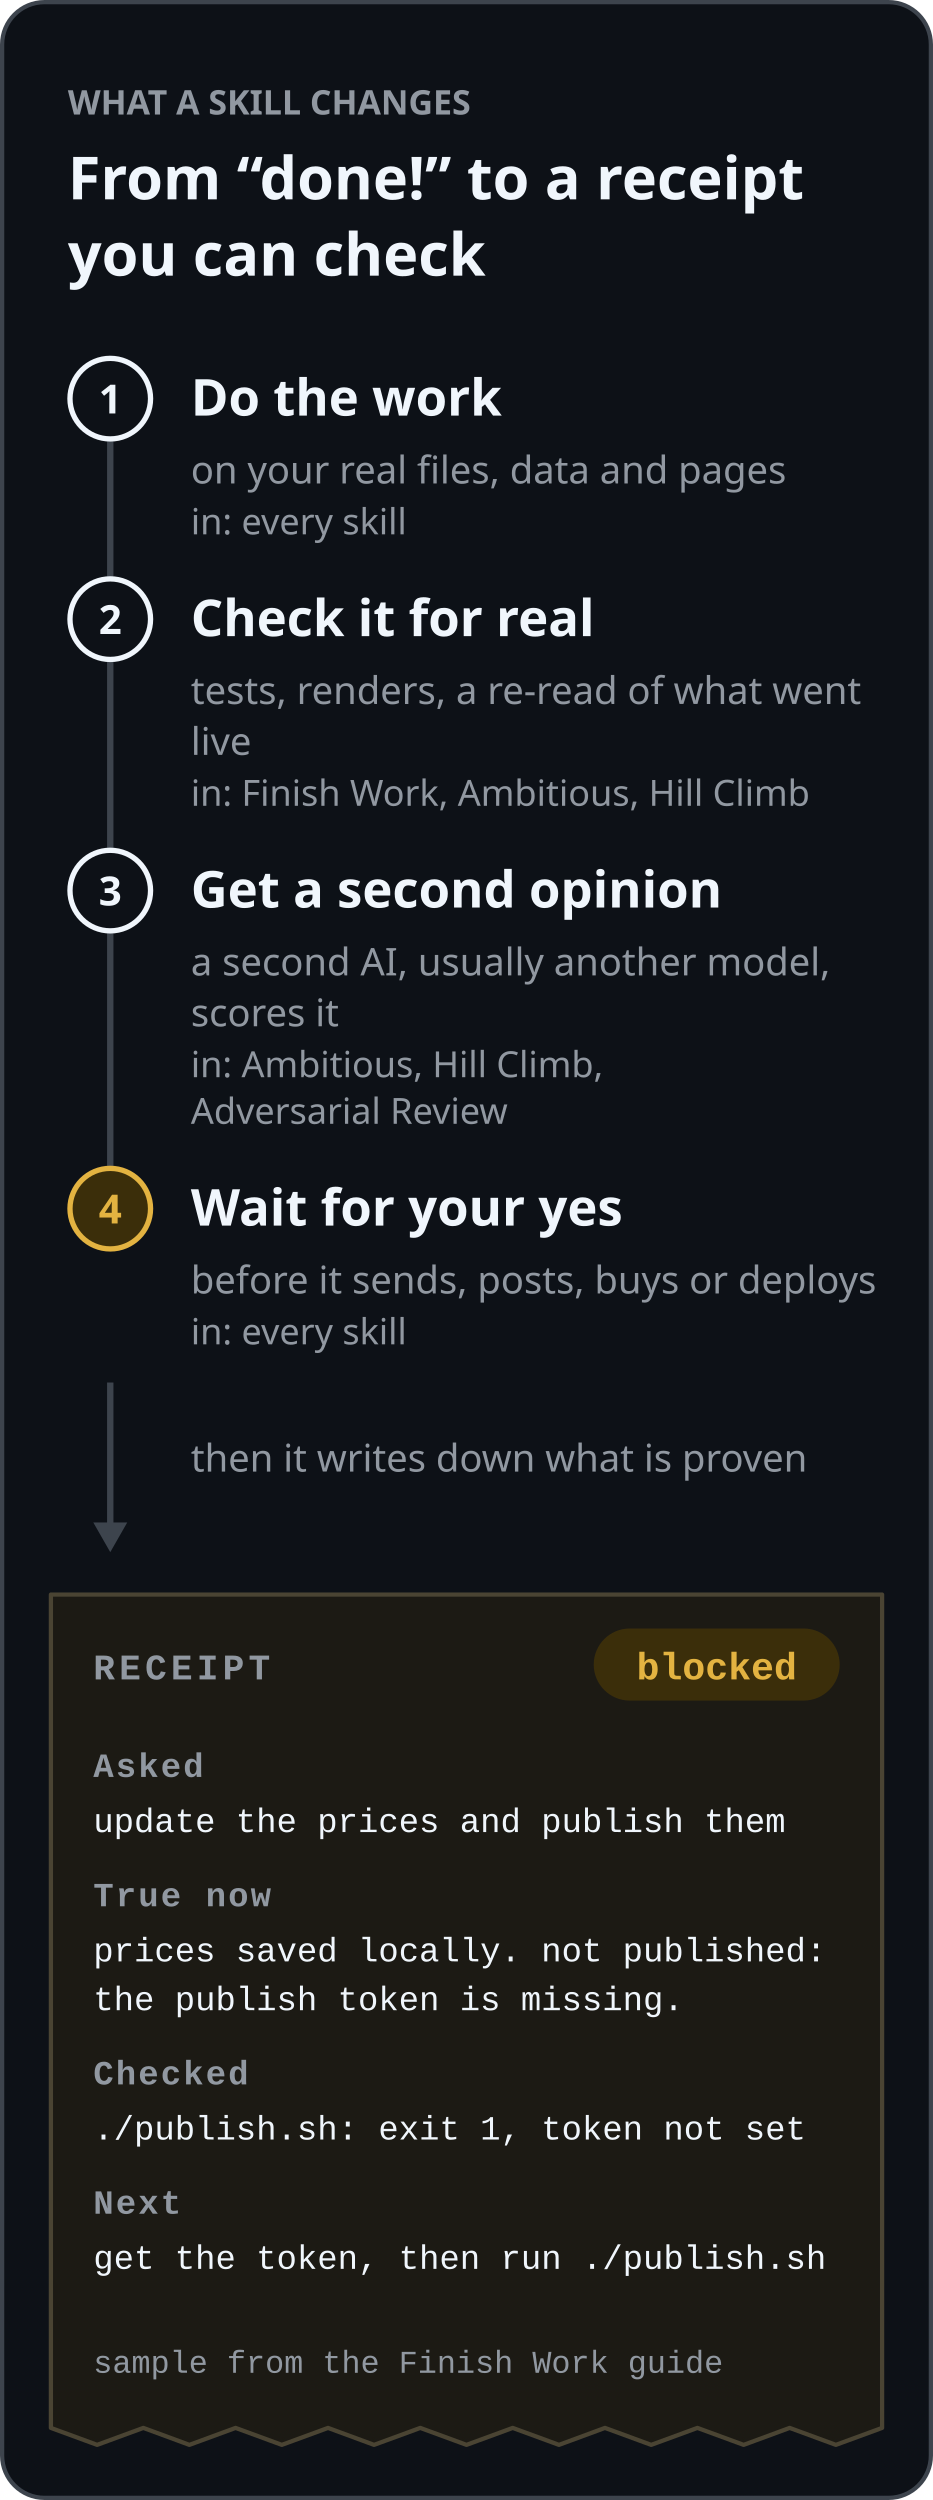
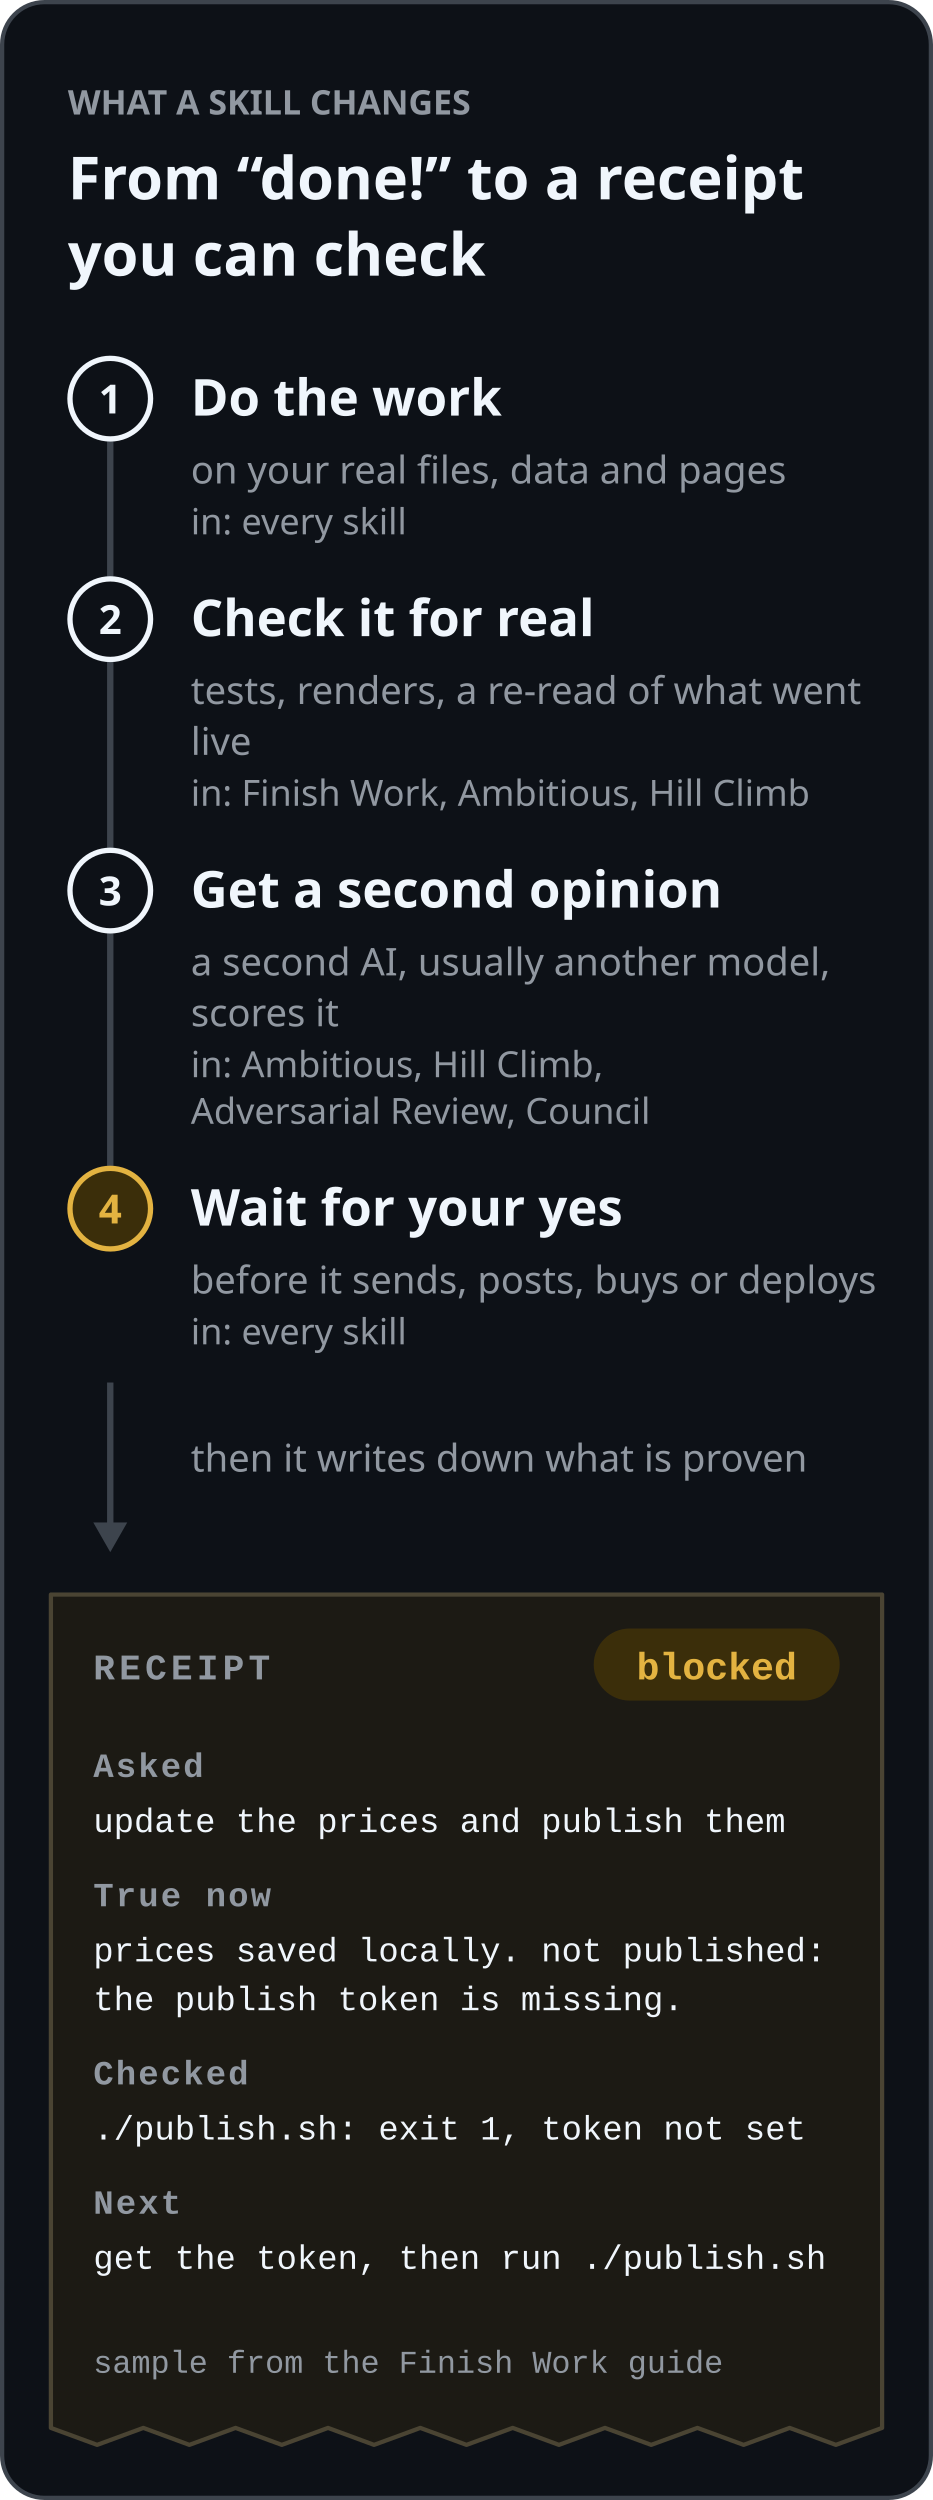
<svg xmlns="http://www.w3.org/2000/svg" width="440" height="1179" viewBox="0 0 440 1179" role="img" aria-labelledby="t d">
  <rect x="1" y="1" width="438" height="1177" rx="20" fill="#0d1117" stroke="#3d444d" stroke-width="2" />
  <line x1="52" y1="196" x2="52" y2="570" stroke="#3d444d" stroke-width="3" />
  <text x="32" y="54" font-family="-apple-system, BlinkMacSystemFont, 'Segoe UI', 'Noto Sans', Helvetica, Arial, sans-serif" font-size="16" font-weight="600" fill="#9198a1" text-anchor="start">WHAT A SKILL CHANGES</text>
  <text x="32" y="94" font-family="-apple-system, BlinkMacSystemFont, 'Segoe UI', 'Noto Sans', Helvetica, Arial, sans-serif" font-size="28" font-weight="700" fill="#f0f6fc" text-anchor="start">From “done!” to a receipt</text>
  <text x="32" y="130" font-family="-apple-system, BlinkMacSystemFont, 'Segoe UI', 'Noto Sans', Helvetica, Arial, sans-serif" font-size="28" font-weight="700" fill="#f0f6fc" text-anchor="start">you can check</text>
  <circle cx="52" cy="188" r="19" fill="#0d1117" stroke="#f0f6fc" stroke-width="2.5" />
  <text x="52" y="195" font-family="-apple-system, BlinkMacSystemFont, 'Segoe UI', 'Noto Sans', Helvetica, Arial, sans-serif" font-size="19" font-weight="700" fill="#f0f6fc" text-anchor="middle">1</text>
  <text x="90" y="196" font-family="-apple-system, BlinkMacSystemFont, 'Segoe UI', 'Noto Sans', Helvetica, Arial, sans-serif" font-size="24" font-weight="700" fill="#f0f6fc" text-anchor="start">Do the work</text>
  <text x="90" y="228" font-family="-apple-system, BlinkMacSystemFont, 'Segoe UI', 'Noto Sans', Helvetica, Arial, sans-serif" font-size="18" font-weight="400" fill="#9198a1" text-anchor="start">on your real files, data and pages</text>
  <text x="90" y="252" font-family="-apple-system, BlinkMacSystemFont, 'Segoe UI', 'Noto Sans', Helvetica, Arial, sans-serif" font-size="17" font-weight="400" fill="#9198a1" text-anchor="start">in: every skill</text>
  <circle cx="52" cy="292" r="19" fill="#0d1117" stroke="#f0f6fc" stroke-width="2.5" />
  <text x="52" y="299" font-family="-apple-system, BlinkMacSystemFont, 'Segoe UI', 'Noto Sans', Helvetica, Arial, sans-serif" font-size="19" font-weight="700" fill="#f0f6fc" text-anchor="middle">2</text>
  <text x="90" y="300" font-family="-apple-system, BlinkMacSystemFont, 'Segoe UI', 'Noto Sans', Helvetica, Arial, sans-serif" font-size="24" font-weight="700" fill="#f0f6fc" text-anchor="start">Check it for real</text>
  <text x="90" y="332" font-family="-apple-system, BlinkMacSystemFont, 'Segoe UI', 'Noto Sans', Helvetica, Arial, sans-serif" font-size="18" font-weight="400" fill="#9198a1" text-anchor="start">tests, renders, a re-read of what went</text>
  <text x="90" y="356" font-family="-apple-system, BlinkMacSystemFont, 'Segoe UI', 'Noto Sans', Helvetica, Arial, sans-serif" font-size="18" font-weight="400" fill="#9198a1" text-anchor="start">live</text>
  <text x="90" y="380" font-family="-apple-system, BlinkMacSystemFont, 'Segoe UI', 'Noto Sans', Helvetica, Arial, sans-serif" font-size="17" font-weight="400" fill="#9198a1" text-anchor="start">in: Finish Work, Ambitious, Hill Climb</text>
  <circle cx="52" cy="420" r="19" fill="#0d1117" stroke="#f0f6fc" stroke-width="2.5" />
  <text x="52" y="427" font-family="-apple-system, BlinkMacSystemFont, 'Segoe UI', 'Noto Sans', Helvetica, Arial, sans-serif" font-size="19" font-weight="700" fill="#f0f6fc" text-anchor="middle">3</text>
  <text x="90" y="428" font-family="-apple-system, BlinkMacSystemFont, 'Segoe UI', 'Noto Sans', Helvetica, Arial, sans-serif" font-size="24" font-weight="700" fill="#f0f6fc" text-anchor="start">Get a second opinion</text>
  <text x="90" y="460" font-family="-apple-system, BlinkMacSystemFont, 'Segoe UI', 'Noto Sans', Helvetica, Arial, sans-serif" font-size="18" font-weight="400" fill="#9198a1" text-anchor="start">a second AI, usually another model,</text>
  <text x="90" y="484" font-family="-apple-system, BlinkMacSystemFont, 'Segoe UI', 'Noto Sans', Helvetica, Arial, sans-serif" font-size="18" font-weight="400" fill="#9198a1" text-anchor="start">scores it</text>
  <text x="90" y="508" font-family="-apple-system, BlinkMacSystemFont, 'Segoe UI', 'Noto Sans', Helvetica, Arial, sans-serif" font-size="17" font-weight="400" fill="#9198a1" text-anchor="start">in: Ambitious, Hill Climb,</text>
-   <text x="90" y="530" font-family="-apple-system, BlinkMacSystemFont, 'Segoe UI', 'Noto Sans', Helvetica, Arial, sans-serif" font-size="17" font-weight="400" fill="#9198a1" text-anchor="start">Adversarial Review</text>
+   <text x="90" y="530" font-family="-apple-system, BlinkMacSystemFont, 'Segoe UI', 'Noto Sans', Helvetica, Arial, sans-serif" font-size="17" font-weight="400" fill="#9198a1" text-anchor="start">Adversarial Review, Council</text>
  <circle cx="52" cy="570" r="19" fill="#3b2e0a" stroke="#e3b341" stroke-width="2.5" />
  <text x="52" y="577" font-family="-apple-system, BlinkMacSystemFont, 'Segoe UI', 'Noto Sans', Helvetica, Arial, sans-serif" font-size="19" font-weight="700" fill="#e3b341" text-anchor="middle">4</text>
  <text x="90" y="578" font-family="-apple-system, BlinkMacSystemFont, 'Segoe UI', 'Noto Sans', Helvetica, Arial, sans-serif" font-size="24" font-weight="700" fill="#f0f6fc" text-anchor="start">Wait for your yes</text>
  <text x="90" y="610" font-family="-apple-system, BlinkMacSystemFont, 'Segoe UI', 'Noto Sans', Helvetica, Arial, sans-serif" font-size="18" font-weight="400" fill="#9198a1" text-anchor="start">before it sends, posts, buys or deploys</text>
  <text x="90" y="634" font-family="-apple-system, BlinkMacSystemFont, 'Segoe UI', 'Noto Sans', Helvetica, Arial, sans-serif" font-size="17" font-weight="400" fill="#9198a1" text-anchor="start">in: every skill</text>
  <path d="M 52 652 L 52 726" fill="none" stroke="#3d444d" stroke-width="3" />
  <path d="M 44 718 L 52 732 L 60 718 Z" fill="#3d444d" />
  <text x="90" y="694" font-family="-apple-system, BlinkMacSystemFont, 'Segoe UI', 'Noto Sans', Helvetica, Arial, sans-serif" font-size="18" font-weight="400" fill="#9198a1" text-anchor="start">then it writes down what is proven</text>
  <path d="M 24 752 L 416 752 L 416 1145 L 394.2 1153 L 372.4 1145 L 350.7 1153 L 328.9 1145 L 307.1 1153 L 285.3 1145 L 263.6 1153 L 241.8 1145 L 220.0 1153 L 198.2 1145 L 176.4 1153 L 154.7 1145 L 132.9 1153 L 111.1 1145 L 89.3 1153 L 67.6 1145 L 45.8 1153 L 24.0 1145 L 24 1145 Z" fill="#1c1a14" stroke="#4a4433" stroke-width="2" stroke-linejoin="round" />
  <text x="44" y="792" font-family="ui-monospace, SFMono-Regular, 'SF Mono', Menlo, Consolas, 'Liberation Mono', monospace" font-size="17" font-weight="700" fill="#9198a1" text-anchor="start" letter-spacing="2">RECEIPT</text>
  <rect x="280" y="768" width="116" height="34" rx="17" fill="#3b2e0a" />
  <text x="338" y="792" font-family="ui-monospace, SFMono-Regular, 'SF Mono', Menlo, Consolas, 'Liberation Mono', monospace" font-size="18" font-weight="700" fill="#e3b341" text-anchor="middle">blocked</text>
  <text x="44" y="838" font-family="ui-monospace, SFMono-Regular, 'SF Mono', Menlo, Consolas, 'Liberation Mono', monospace" font-size="16" font-weight="700" fill="#9198a1" text-anchor="start" letter-spacing="1">Asked</text>
  <text x="44" y="864" font-family="ui-monospace, SFMono-Regular, 'SF Mono', Menlo, Consolas, 'Liberation Mono', monospace" font-size="16" font-weight="400" fill="#f0f6fc" text-anchor="start">update the prices and publish them</text>
  <text x="44" y="899" font-family="ui-monospace, SFMono-Regular, 'SF Mono', Menlo, Consolas, 'Liberation Mono', monospace" font-size="16" font-weight="700" fill="#9198a1" text-anchor="start" letter-spacing="1">True now</text>
  <text x="44" y="925" font-family="ui-monospace, SFMono-Regular, 'SF Mono', Menlo, Consolas, 'Liberation Mono', monospace" font-size="16" font-weight="400" fill="#f0f6fc" text-anchor="start">prices saved locally. not published:</text>
  <text x="44" y="948" font-family="ui-monospace, SFMono-Regular, 'SF Mono', Menlo, Consolas, 'Liberation Mono', monospace" font-size="16" font-weight="400" fill="#f0f6fc" text-anchor="start">the publish token is missing.</text>
  <text x="44" y="983" font-family="ui-monospace, SFMono-Regular, 'SF Mono', Menlo, Consolas, 'Liberation Mono', monospace" font-size="16" font-weight="700" fill="#9198a1" text-anchor="start" letter-spacing="1">Checked</text>
  <text x="44" y="1009" font-family="ui-monospace, SFMono-Regular, 'SF Mono', Menlo, Consolas, 'Liberation Mono', monospace" font-size="16" font-weight="400" fill="#f0f6fc" text-anchor="start">./publish.sh: exit 1, token not set</text>
  <text x="44" y="1044" font-family="ui-monospace, SFMono-Regular, 'SF Mono', Menlo, Consolas, 'Liberation Mono', monospace" font-size="16" font-weight="700" fill="#9198a1" text-anchor="start" letter-spacing="1">Next</text>
  <text x="44" y="1070" font-family="ui-monospace, SFMono-Regular, 'SF Mono', Menlo, Consolas, 'Liberation Mono', monospace" font-size="16" font-weight="400" fill="#f0f6fc" text-anchor="start">get the token, then run ./publish.sh</text>
  <text x="44" y="1119" font-family="ui-monospace, SFMono-Regular, 'SF Mono', Menlo, Consolas, 'Liberation Mono', monospace" font-size="15" font-weight="400" fill="#9198a1" text-anchor="start">sample from the Finish Work guide</text>
</svg>
